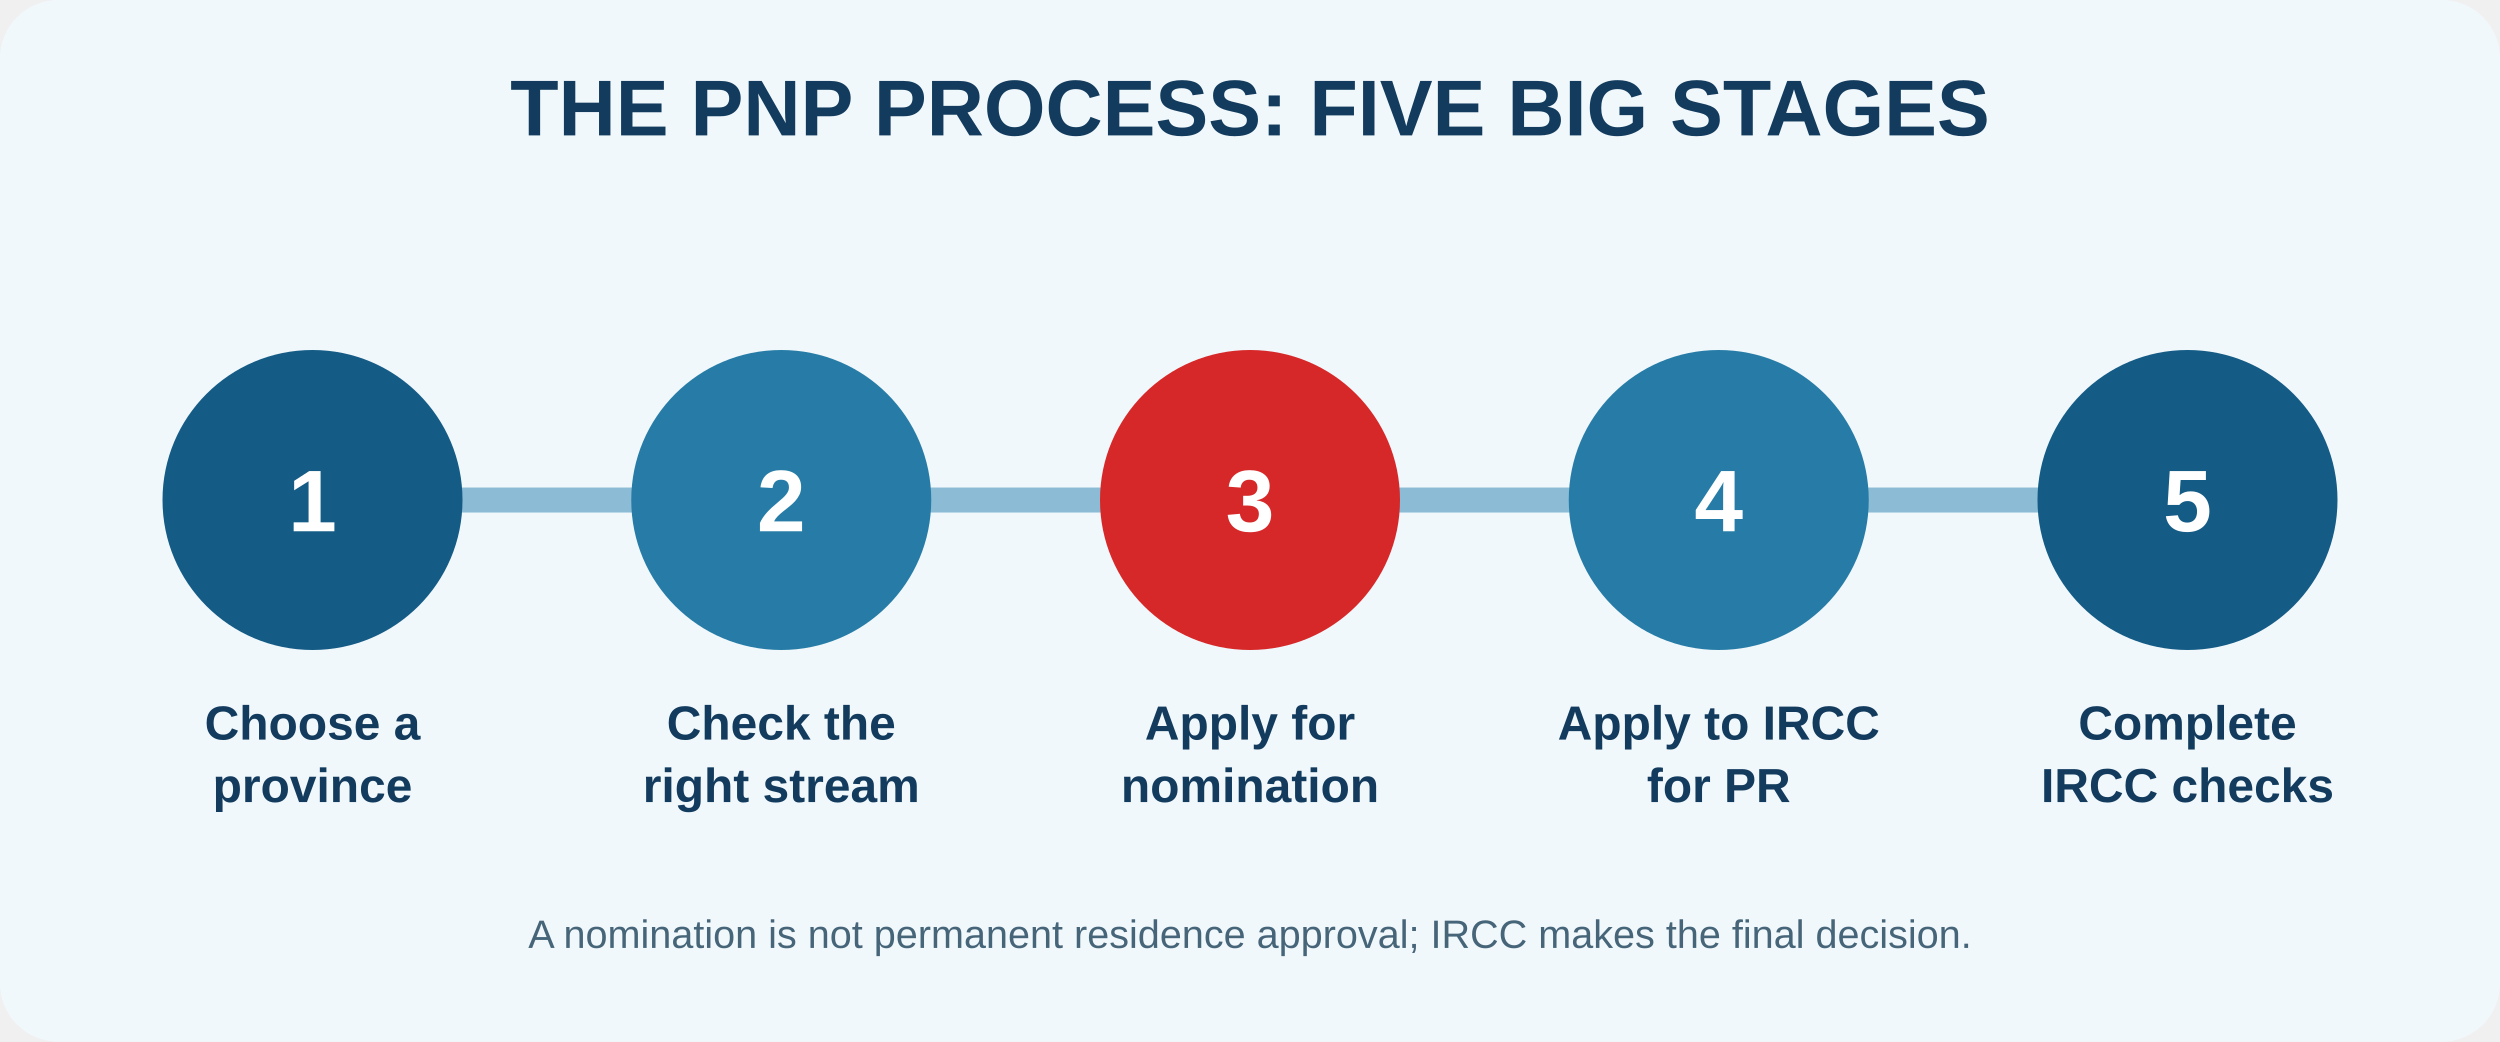
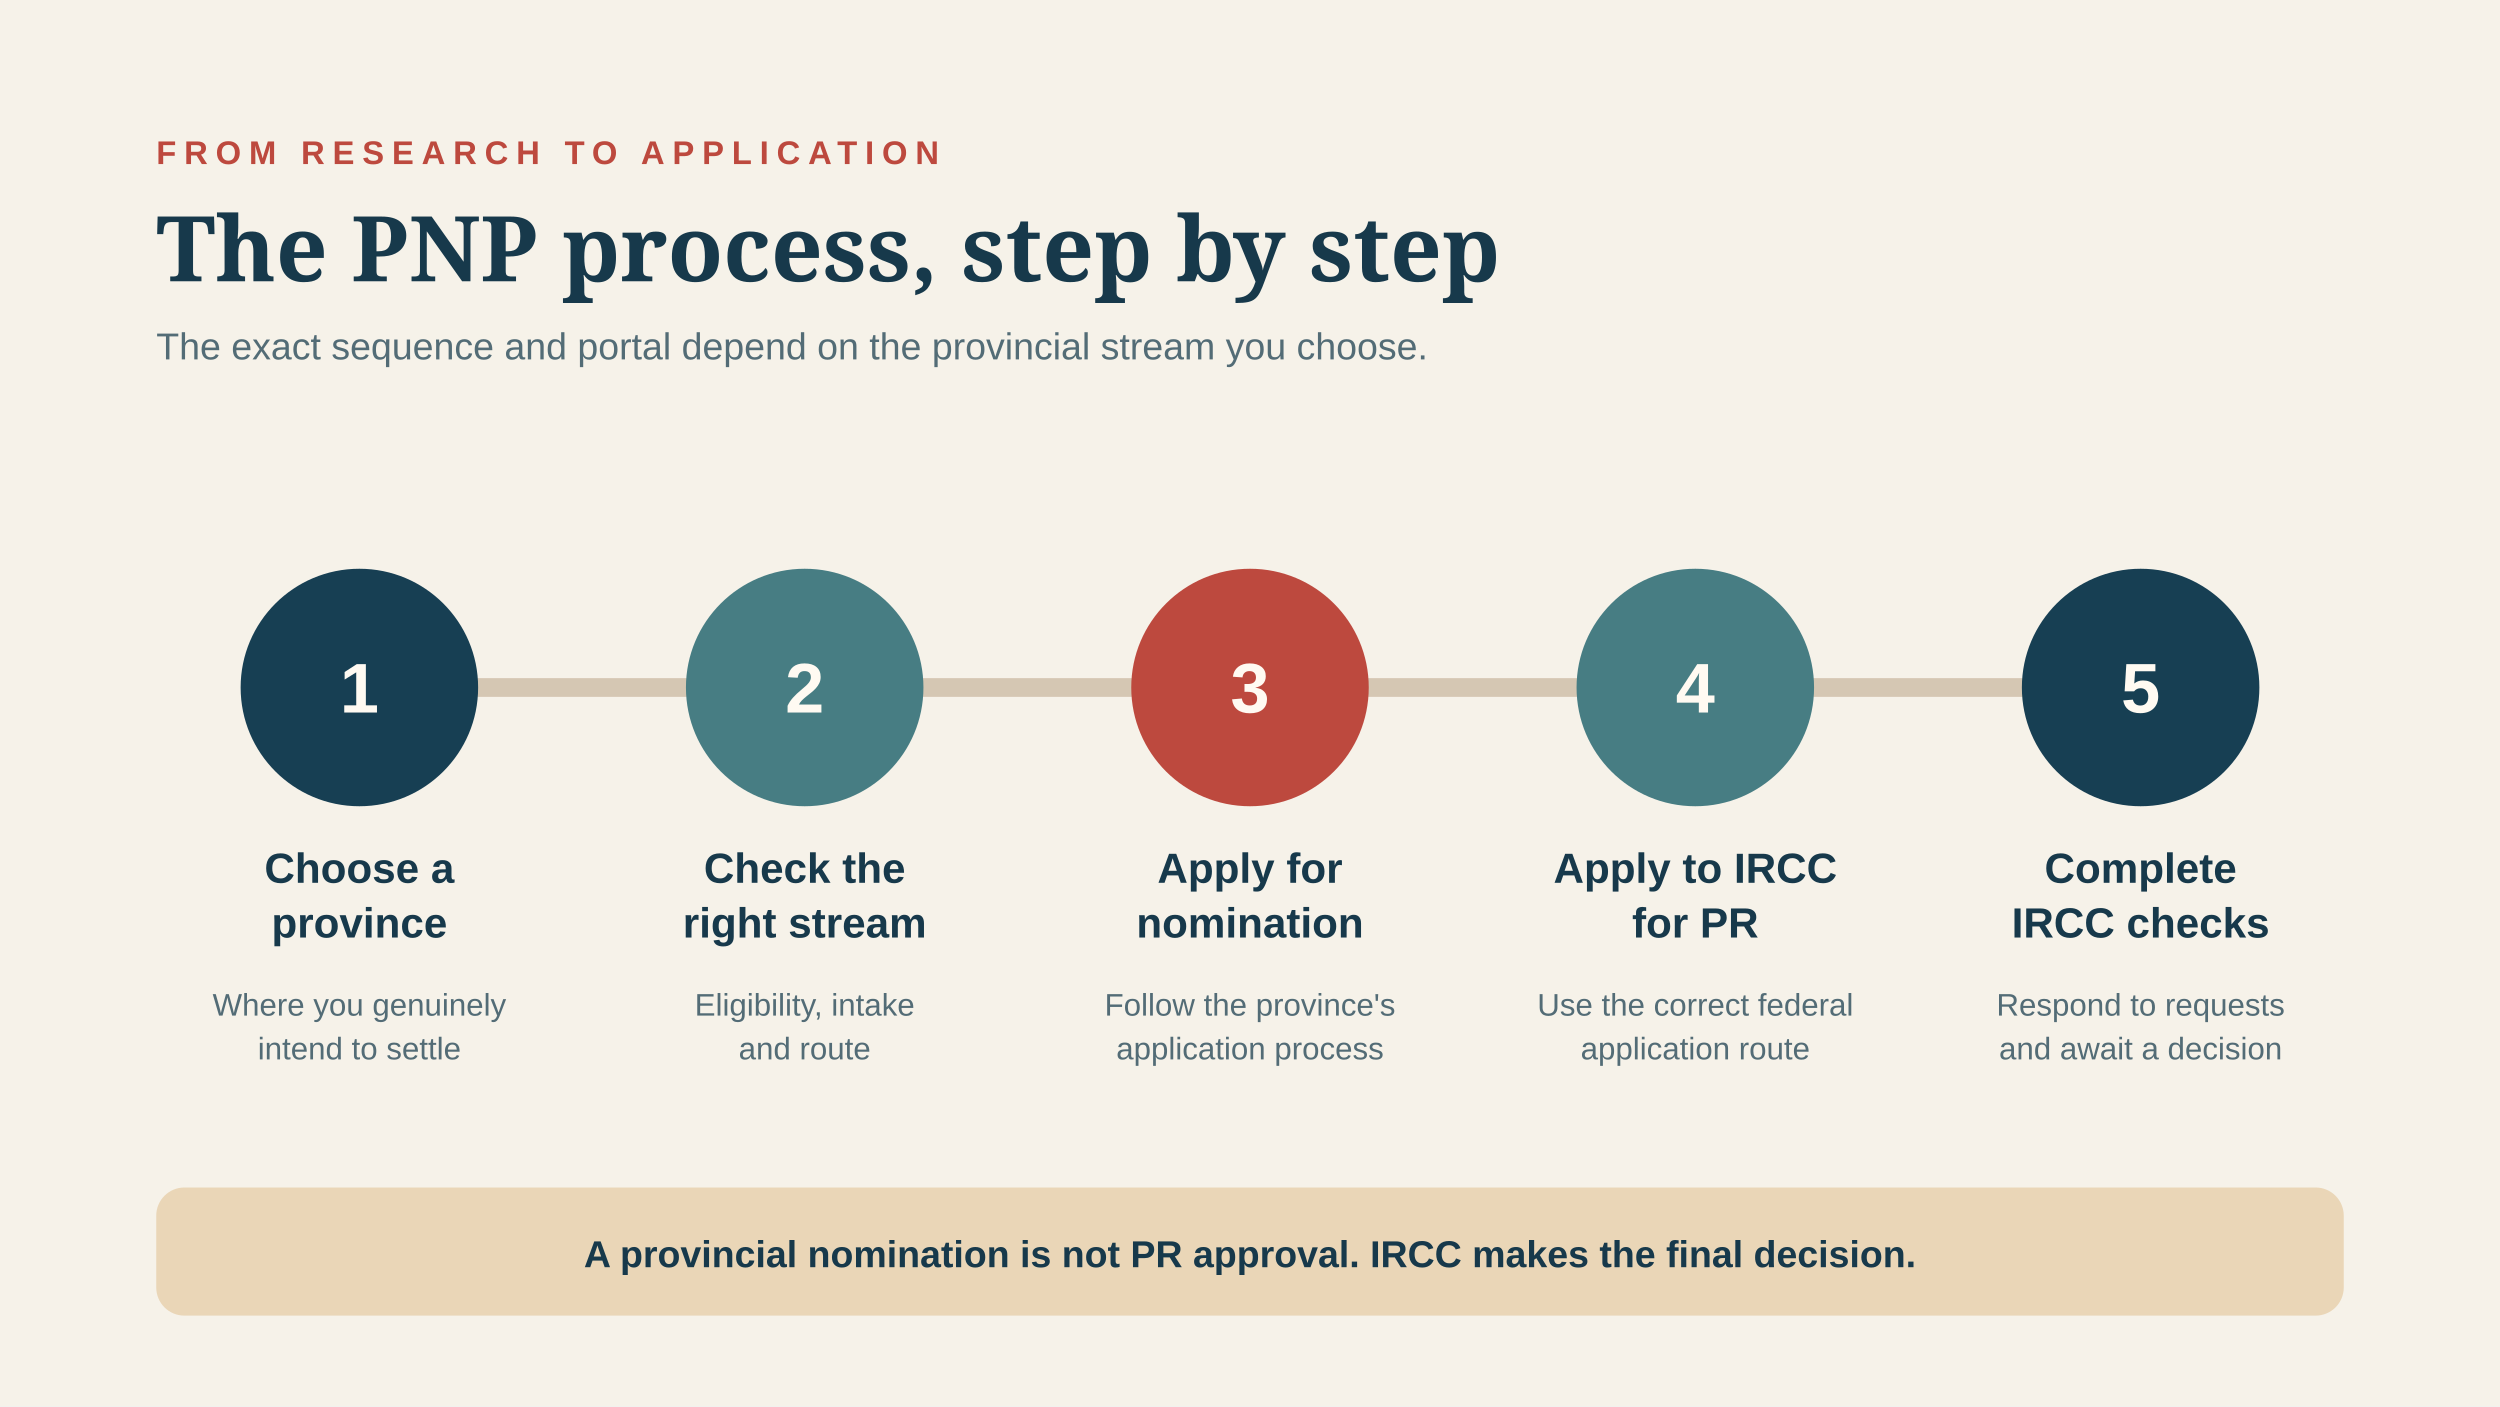
- <svg xmlns="http://www.w3.org/2000/svg" viewBox="0 0 1200 500" role="img" aria-labelledby="t d">
-   <rect width="1200" height="500" rx="28" fill="#f1f8fc" />
-   <text x="600" y="65" text-anchor="middle" font-family="Arial" font-size="38" font-weight="700" fill="#123b5d">THE PNP PROCESS: FIVE BIG STAGES</text>
-   <path d="M170 240H1030" stroke="#8bbbd5" stroke-width="12" stroke-linecap="round" />
-   <g font-family="Arial" text-anchor="middle">
+ <svg xmlns="http://www.w3.org/2000/svg" viewBox="0 0 1600 900" role="img" aria-labelledby="title desc">
+   <rect width="1600" height="900" fill="#f6f2e9" />
+   <text x="100" y="105" fill="#bd493e" font-family="Arial,sans-serif" font-size="21" font-weight="700" letter-spacing="5">FROM RESEARCH TO APPLICATION</text>
+   <text x="100" y="180" fill="#17394b" font-family="Georgia,serif" font-size="58" font-weight="700">The PNP process, step by step</text>
+   <text x="100" y="230" fill="#536c76" font-family="Arial,sans-serif" font-size="24">The exact sequence and portal depend on the provincial stream you choose.</text>
+   <path d="M230 440H1370" stroke="#d5c7b3" stroke-width="12" stroke-linecap="round" />
+   <g font-family="Arial,sans-serif" text-anchor="middle">
    <g>
-       <circle cx="150" cy="240" r="72" fill="#145b85" />
-       <text x="150" y="255" fill="#fff" font-size="42" font-weight="700">1</text>
-       <text x="150" y="355" fill="#123b5d" font-size="23" font-weight="700">Choose a</text>
-       <text x="150" y="385" fill="#123b5d" font-size="23" font-weight="700">province</text>
+       <circle cx="230" cy="440" r="76" fill="#173f53" />
+       <text x="230" y="456" fill="#fffaf2" font-size="45" font-weight="700">1</text>
+       <text x="230" y="565" fill="#17394b" font-size="27" font-weight="700">Choose a</text>
+       <text x="230" y="600" fill="#17394b" font-size="27" font-weight="700">province</text>
+       <text x="230" y="650" fill="#536c76" font-size="20">Where you genuinely</text>
+       <text x="230" y="678" fill="#536c76" font-size="20">intend to settle</text>
    </g>
    <g>
-       <circle cx="375" cy="240" r="72" fill="#267ca6" />
-       <text x="375" y="255" fill="#fff" font-size="42" font-weight="700">2</text>
-       <text x="375" y="355" fill="#123b5d" font-size="23" font-weight="700">Check the</text>
-       <text x="375" y="385" fill="#123b5d" font-size="23" font-weight="700">right stream</text>
+       <circle cx="515" cy="440" r="76" fill="#477d83" />
+       <text x="515" y="456" fill="#fffaf2" font-size="45" font-weight="700">2</text>
+       <text x="515" y="565" fill="#17394b" font-size="27" font-weight="700">Check the</text>
+       <text x="515" y="600" fill="#17394b" font-size="27" font-weight="700">right stream</text>
+       <text x="515" y="650" fill="#536c76" font-size="20">Eligibility, intake</text>
+       <text x="515" y="678" fill="#536c76" font-size="20">and route</text>
    </g>
    <g>
-       <circle cx="600" cy="240" r="72" fill="#d62828" />
-       <text x="600" y="255" fill="#fff" font-size="42" font-weight="700">3</text>
-       <text x="600" y="355" fill="#123b5d" font-size="23" font-weight="700">Apply for</text>
-       <text x="600" y="385" fill="#123b5d" font-size="23" font-weight="700">nomination</text>
+       <circle cx="800" cy="440" r="76" fill="#bd493e" />
+       <text x="800" y="456" fill="#fffaf2" font-size="45" font-weight="700">3</text>
+       <text x="800" y="565" fill="#17394b" font-size="27" font-weight="700">Apply for</text>
+       <text x="800" y="600" fill="#17394b" font-size="27" font-weight="700">nomination</text>
+       <text x="800" y="650" fill="#536c76" font-size="20">Follow the province's</text>
+       <text x="800" y="678" fill="#536c76" font-size="20">application process</text>
    </g>
    <g>
-       <circle cx="825" cy="240" r="72" fill="#267ca6" />
-       <text x="825" y="255" fill="#fff" font-size="42" font-weight="700">4</text>
-       <text x="825" y="355" fill="#123b5d" font-size="23" font-weight="700">Apply to IRCC</text>
-       <text x="825" y="385" fill="#123b5d" font-size="23" font-weight="700">for PR</text>
+       <circle cx="1085" cy="440" r="76" fill="#477d83" />
+       <text x="1085" y="456" fill="#fffaf2" font-size="45" font-weight="700">4</text>
+       <text x="1085" y="565" fill="#17394b" font-size="27" font-weight="700">Apply to IRCC</text>
+       <text x="1085" y="600" fill="#17394b" font-size="27" font-weight="700">for PR</text>
+       <text x="1085" y="650" fill="#536c76" font-size="20">Use the correct federal</text>
+       <text x="1085" y="678" fill="#536c76" font-size="20">application route</text>
    </g>
    <g>
-       <circle cx="1050" cy="240" r="72" fill="#145b85" />
-       <text x="1050" y="255" fill="#fff" font-size="42" font-weight="700">5</text>
-       <text x="1050" y="355" fill="#123b5d" font-size="23" font-weight="700">Complete</text>
-       <text x="1050" y="385" fill="#123b5d" font-size="23" font-weight="700">IRCC checks</text>
+       <circle cx="1370" cy="440" r="76" fill="#173f53" />
+       <text x="1370" y="456" fill="#fffaf2" font-size="45" font-weight="700">5</text>
+       <text x="1370" y="565" fill="#17394b" font-size="27" font-weight="700">Complete</text>
+       <text x="1370" y="600" fill="#17394b" font-size="27" font-weight="700">IRCC checks</text>
+       <text x="1370" y="650" fill="#536c76" font-size="20">Respond to requests</text>
+       <text x="1370" y="678" fill="#536c76" font-size="20">and await a decision</text>
    </g>
  </g>
-   <text x="600" y="455" text-anchor="middle" font-family="Arial" font-size="19" fill="#466579">A nomination is not permanent residence approval; IRCC makes the final decision.</text>
+   <rect x="100" y="760" width="1400" height="82" rx="18" fill="#ead6b7" />
+   <text x="800" y="811" text-anchor="middle" fill="#17394b" font-family="Arial,sans-serif" font-size="24" font-weight="700">A provincial nomination is not PR approval. IRCC makes the final decision.</text>
</svg>
